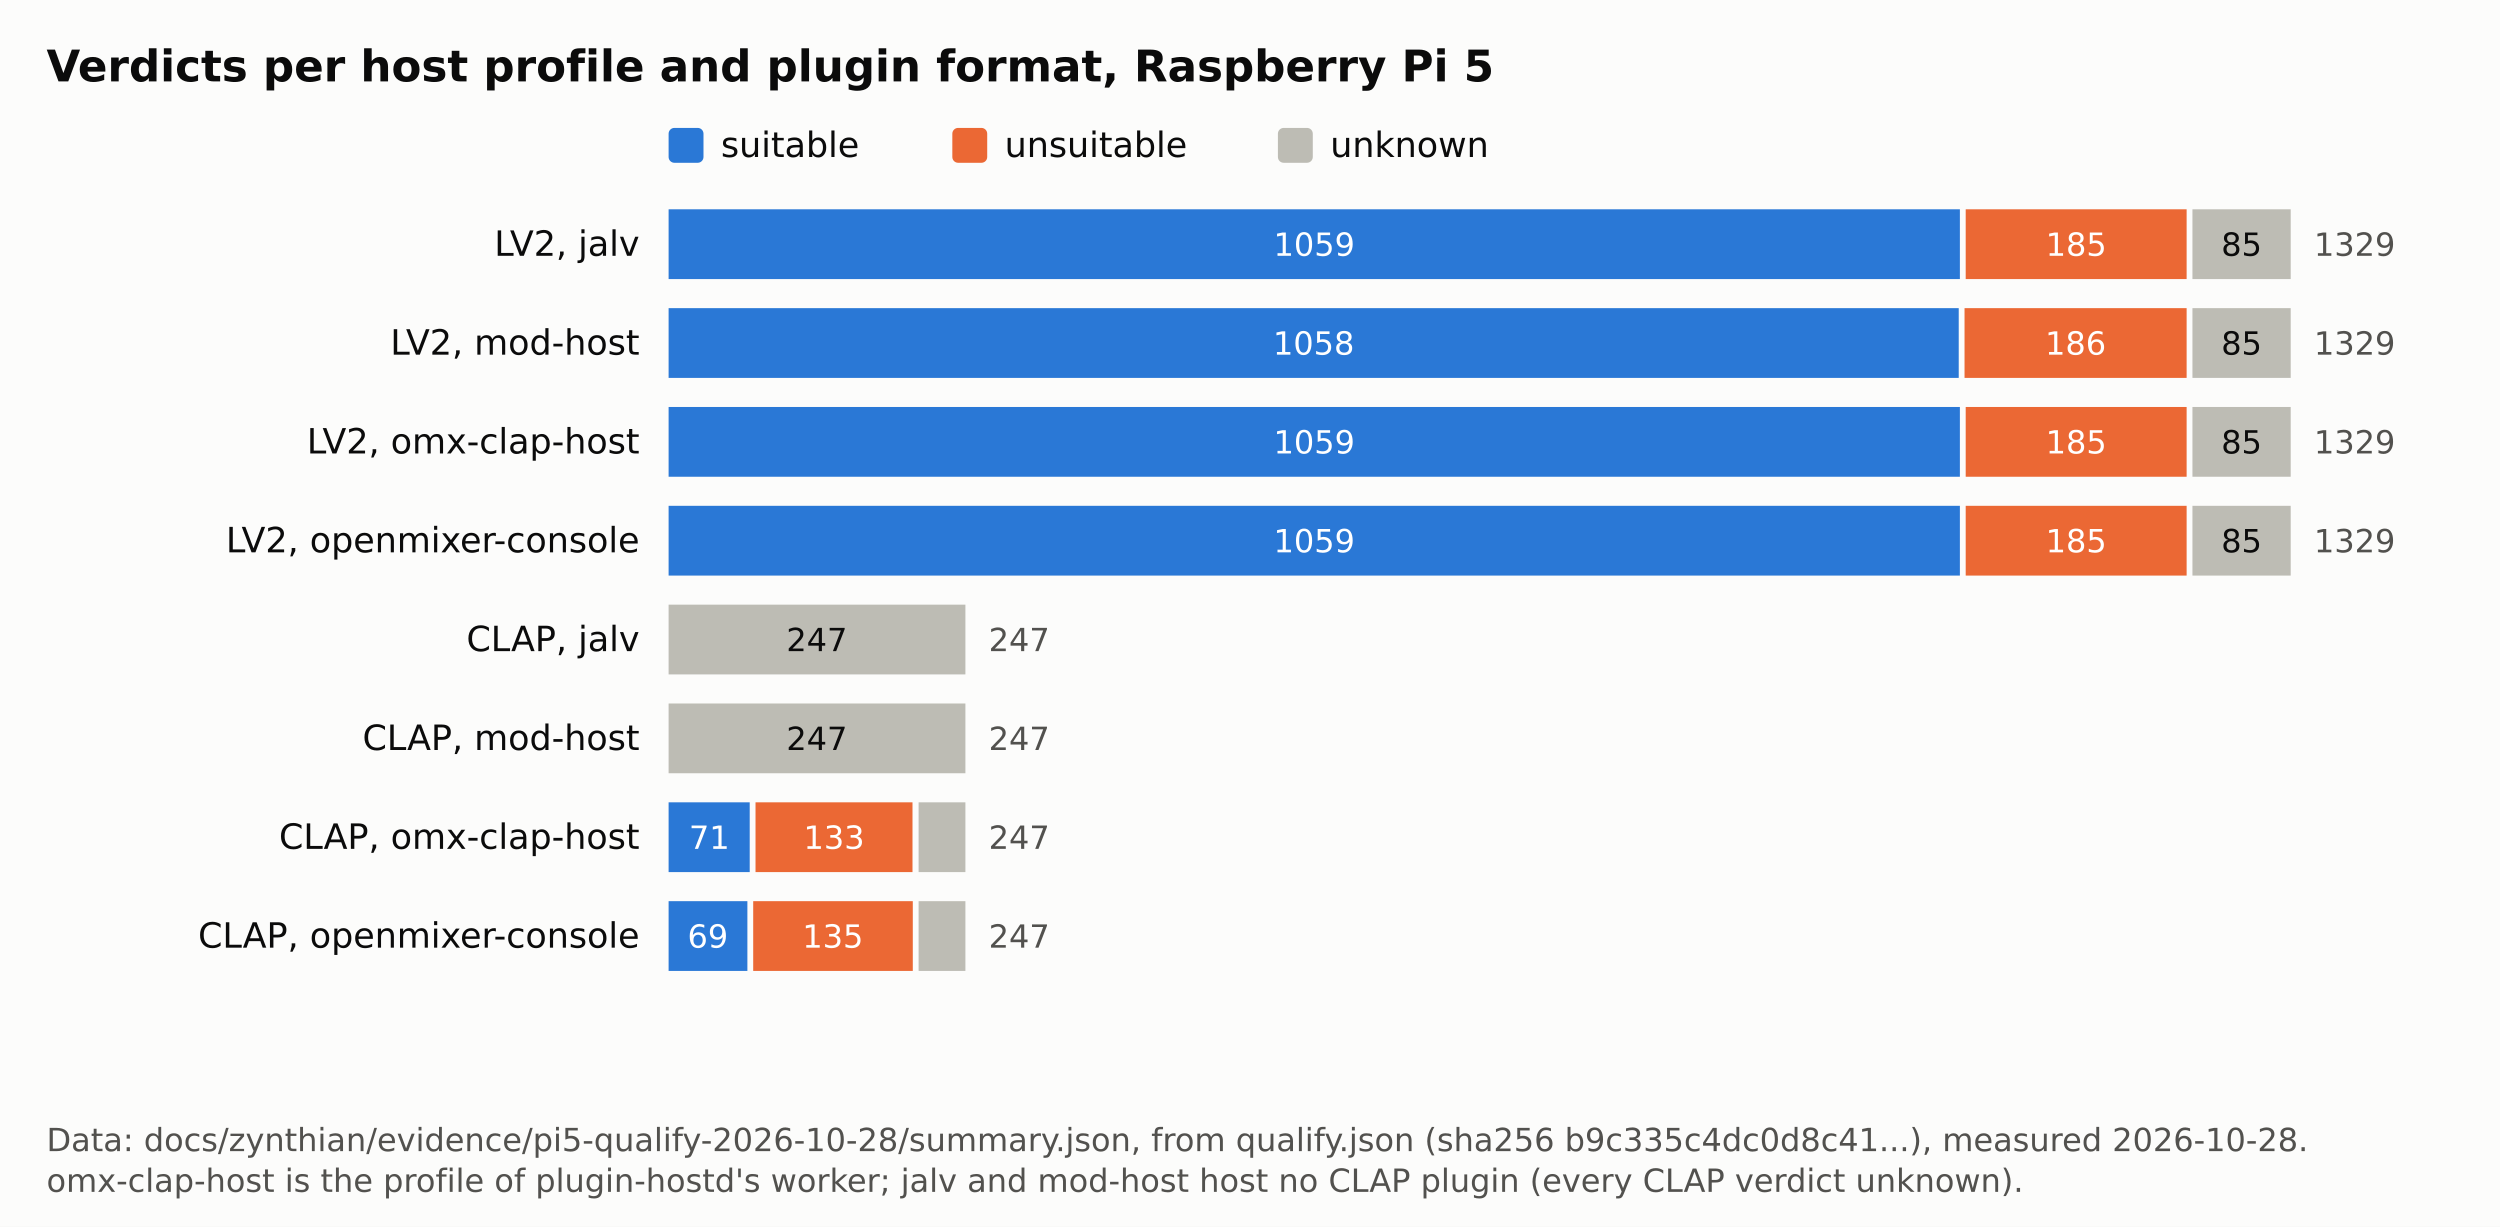
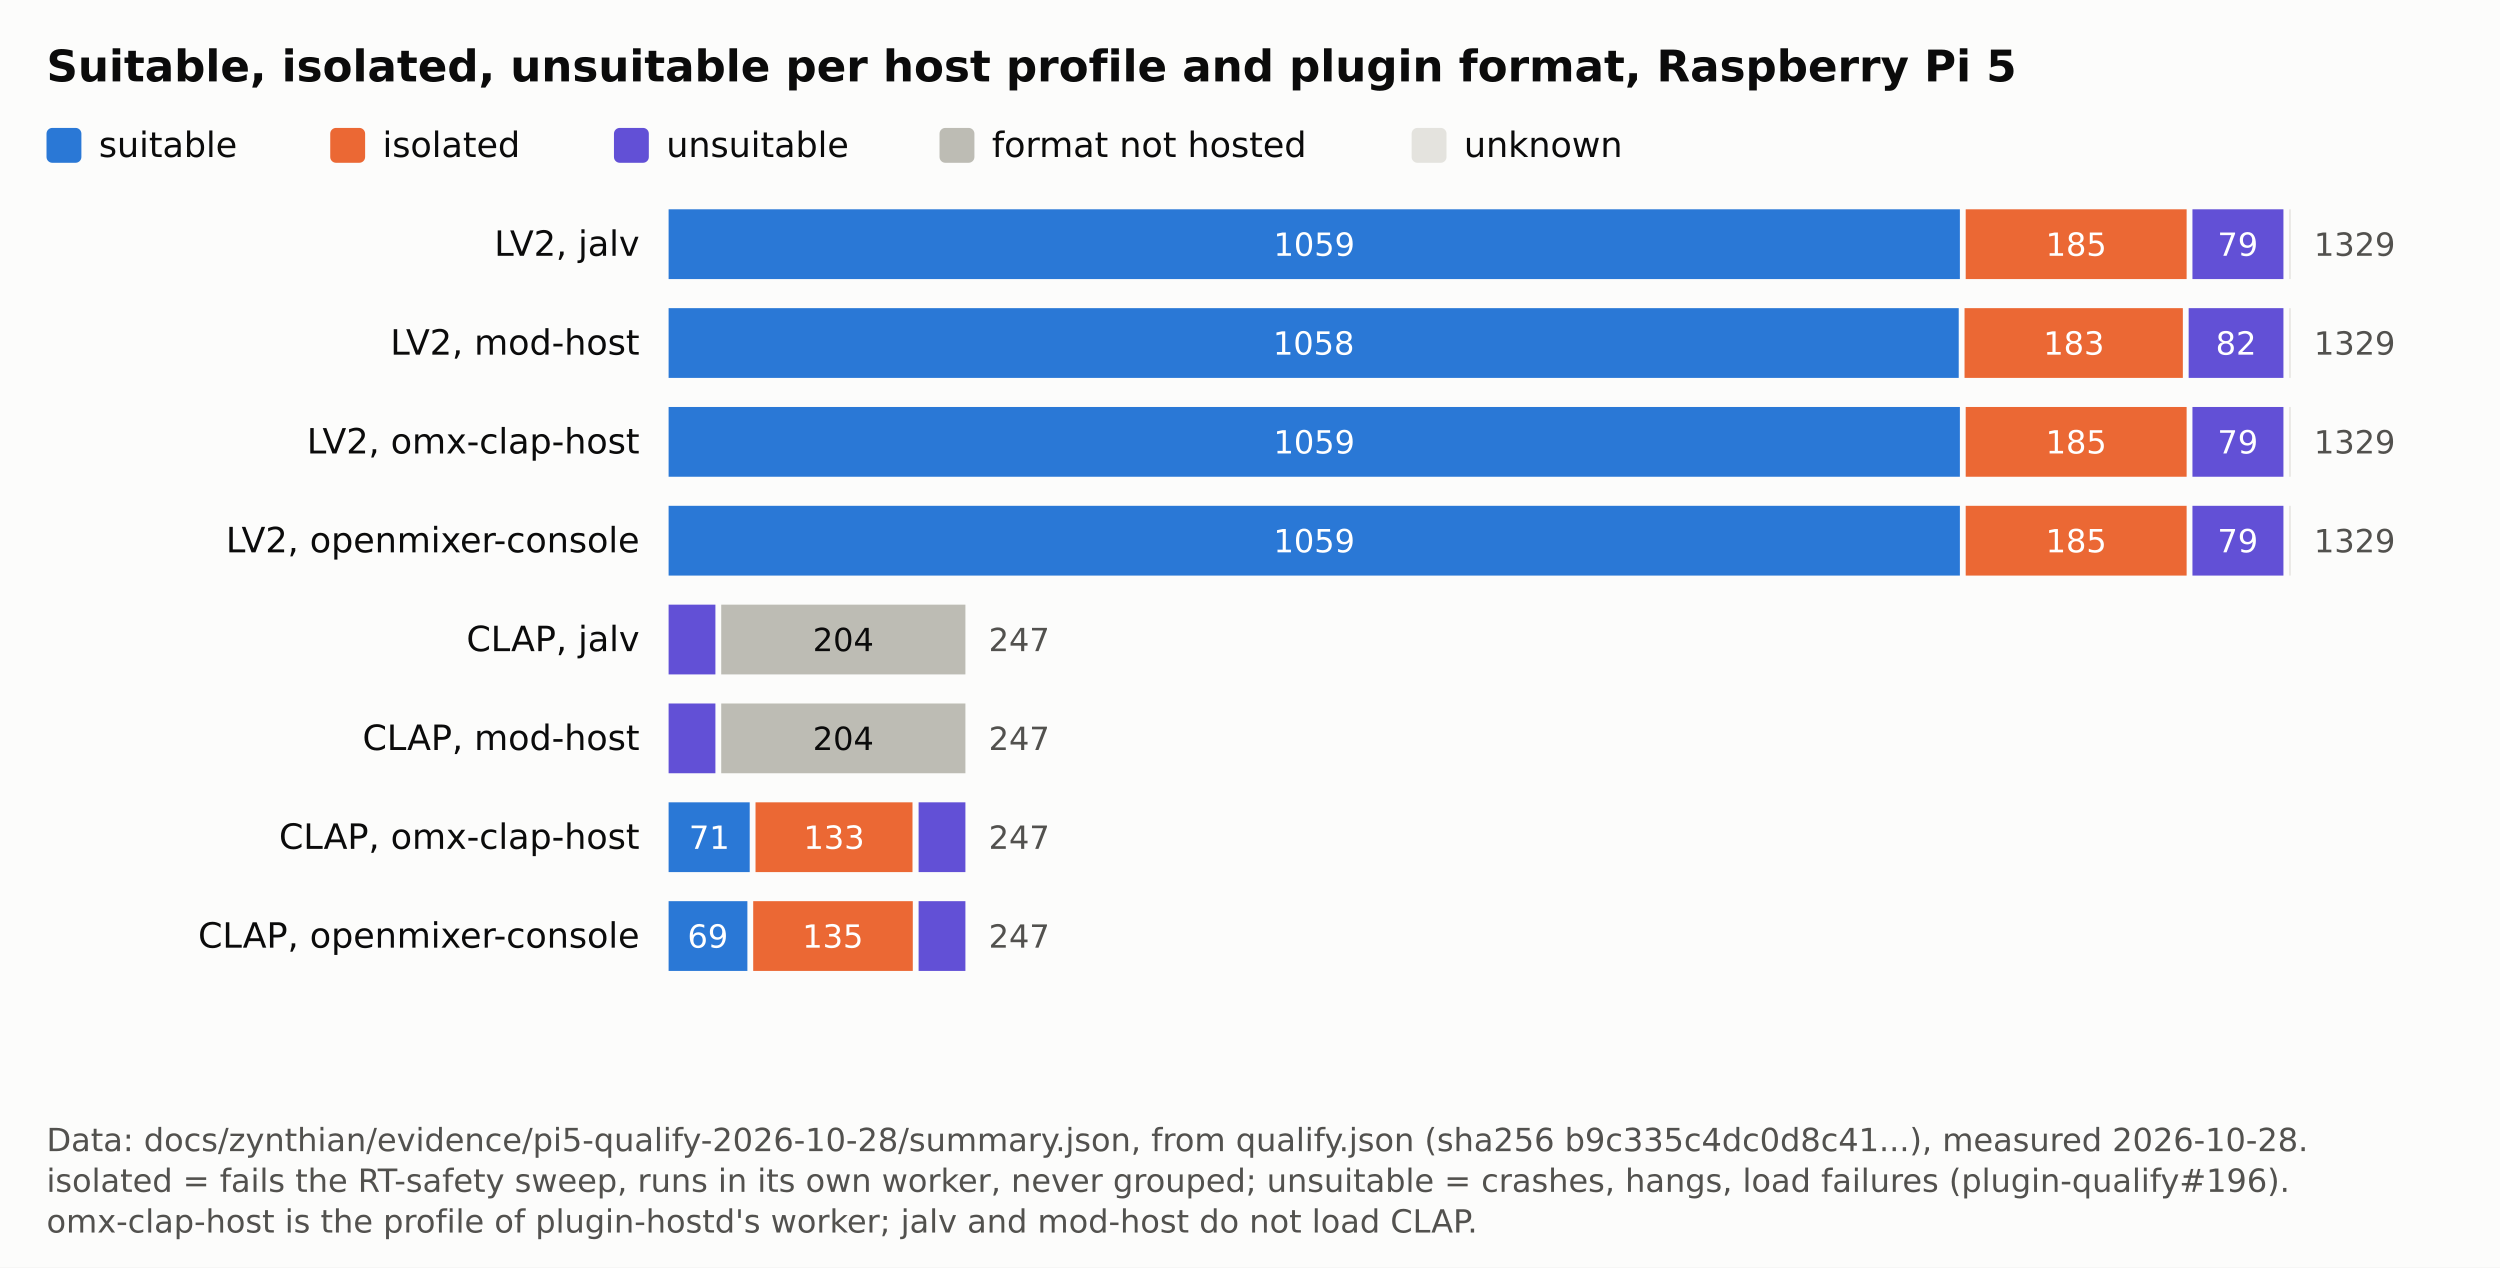
- <svg xmlns="http://www.w3.org/2000/svg" width="860" height="422" viewBox="0 0 860 422" role="img" font-family="DejaVu Sans, Helvetica, Arial, sans-serif">
-   <rect x="0" y="0" width="860" height="422" fill="#fcfcfb" />
-   <text x="16.0" y="28.0" font-size="15" fill="#0b0b0b" text-anchor="start" font-weight="bold">Verdicts per host profile and plugin format, Raspberry Pi 5</text>
-   <rect x="230.0" y="44.0" width="12.0" height="12.0" rx="2" fill="#2a78d6" />
-   <text x="248.0" y="54.0" font-size="12" fill="#0b0b0b" text-anchor="start" font-weight="normal">suitable</text>
-   <rect x="327.6" y="44.0" width="12.0" height="12.0" rx="2" fill="#eb6834" />
-   <text x="345.6" y="54.0" font-size="12" fill="#0b0b0b" text-anchor="start" font-weight="normal">unsuitable</text>
-   <rect x="439.6" y="44.0" width="12.0" height="12.0" rx="2" fill="#bdbcb4" />
-   <text x="457.6" y="54.0" font-size="12" fill="#0b0b0b" text-anchor="start" font-weight="normal">unknown</text>
+ <svg xmlns="http://www.w3.org/2000/svg" width="860" height="436" viewBox="0 0 860 436" role="img" font-family="DejaVu Sans, Helvetica, Arial, sans-serif">
+   <rect x="0" y="0" width="860" height="436" fill="#fcfcfb" />
+   <text x="16.0" y="28.0" font-size="15" fill="#0b0b0b" text-anchor="start" font-weight="bold">Suitable, isolated, unsuitable per host profile and plugin format, Raspberry Pi 5</text>
+   <rect x="16.0" y="44.0" width="12.0" height="12.0" rx="2" fill="#2a78d6" />
+   <text x="34.0" y="54.0" font-size="12" fill="#0b0b0b" text-anchor="start" font-weight="normal">suitable</text>
+   <rect x="113.6" y="44.0" width="12.0" height="12.0" rx="2" fill="#eb6834" />
+   <text x="131.6" y="54.0" font-size="12" fill="#0b0b0b" text-anchor="start" font-weight="normal">isolated</text>
+   <rect x="211.2" y="44.0" width="12.0" height="12.0" rx="2" fill="#6250d6" />
+   <text x="229.2" y="54.0" font-size="12" fill="#0b0b0b" text-anchor="start" font-weight="normal">unsuitable</text>
+   <rect x="323.2" y="44.0" width="12.0" height="12.0" rx="2" fill="#bdbcb4" />
+   <text x="341.2" y="54.0" font-size="12" fill="#0b0b0b" text-anchor="start" font-weight="normal">format not hosted</text>
+   <rect x="485.6" y="44.0" width="12.0" height="12.0" rx="2" fill="#e4e3de" />
+   <text x="503.6" y="54.0" font-size="12" fill="#0b0b0b" text-anchor="start" font-weight="normal">unknown</text>
  <text x="220.0" y="88.0" font-size="12" fill="#0b0b0b" text-anchor="end" font-weight="normal">LV2, jalv</text>
  <rect x="230.0" y="72.0" width="444.2" height="24.0" rx="0" fill="#2a78d6" />
  <text x="452.1" y="88.0" font-size="11" fill="#ffffff" text-anchor="middle" font-weight="normal">1059</text>
  <rect x="676.2" y="72.0" width="76.0" height="24.0" rx="0" fill="#eb6834" />
  <text x="714.2" y="88.0" font-size="11" fill="#ffffff" text-anchor="middle" font-weight="normal">185</text>
-   <rect x="754.2" y="72.0" width="33.8" height="24.0" rx="0" fill="#bdbcb4" />
-   <text x="771.1" y="88.0" font-size="11" fill="#0b0b0b" text-anchor="middle" font-weight="normal">85</text>
+   <rect x="754.2" y="72.0" width="31.3" height="24.0" rx="0" fill="#6250d6" />
+   <text x="769.8" y="88.0" font-size="11" fill="#ffffff" text-anchor="middle" font-weight="normal">79</text>
+   <rect x="787.5" y="72.0" width="0.5" height="24.0" rx="0" fill="#e4e3de" />
  <text x="796.0" y="88.0" font-size="11" fill="#52514e" text-anchor="start" font-weight="normal">1329</text>
  <text x="220.0" y="122.0" font-size="12" fill="#0b0b0b" text-anchor="end" font-weight="normal">LV2, mod-host</text>
  <rect x="230.0" y="106.0" width="443.8" height="24.0" rx="0" fill="#2a78d6" />
  <text x="451.9" y="122.0" font-size="11" fill="#ffffff" text-anchor="middle" font-weight="normal">1058</text>
-   <rect x="675.8" y="106.0" width="76.4" height="24.0" rx="0" fill="#eb6834" />
-   <text x="714.0" y="122.0" font-size="11" fill="#ffffff" text-anchor="middle" font-weight="normal">186</text>
-   <rect x="754.2" y="106.0" width="33.8" height="24.0" rx="0" fill="#bdbcb4" />
-   <text x="771.1" y="122.0" font-size="11" fill="#0b0b0b" text-anchor="middle" font-weight="normal">85</text>
+   <rect x="675.8" y="106.0" width="75.1" height="24.0" rx="0" fill="#eb6834" />
+   <text x="713.4" y="122.0" font-size="11" fill="#ffffff" text-anchor="middle" font-weight="normal">183</text>
+   <rect x="752.9" y="106.0" width="32.6" height="24.0" rx="0" fill="#6250d6" />
+   <text x="769.2" y="122.0" font-size="11" fill="#ffffff" text-anchor="middle" font-weight="normal">82</text>
+   <rect x="787.5" y="106.0" width="0.5" height="24.0" rx="0" fill="#e4e3de" />
  <text x="796.0" y="122.0" font-size="11" fill="#52514e" text-anchor="start" font-weight="normal">1329</text>
  <text x="220.0" y="156.0" font-size="12" fill="#0b0b0b" text-anchor="end" font-weight="normal">LV2, omx-clap-host</text>
  <rect x="230.0" y="140.0" width="444.2" height="24.0" rx="0" fill="#2a78d6" />
  <text x="452.1" y="156.0" font-size="11" fill="#ffffff" text-anchor="middle" font-weight="normal">1059</text>
  <rect x="676.2" y="140.0" width="76.0" height="24.0" rx="0" fill="#eb6834" />
  <text x="714.2" y="156.0" font-size="11" fill="#ffffff" text-anchor="middle" font-weight="normal">185</text>
-   <rect x="754.2" y="140.0" width="33.8" height="24.0" rx="0" fill="#bdbcb4" />
-   <text x="771.1" y="156.0" font-size="11" fill="#0b0b0b" text-anchor="middle" font-weight="normal">85</text>
+   <rect x="754.2" y="140.0" width="31.3" height="24.0" rx="0" fill="#6250d6" />
+   <text x="769.8" y="156.0" font-size="11" fill="#ffffff" text-anchor="middle" font-weight="normal">79</text>
+   <rect x="787.5" y="140.0" width="0.5" height="24.0" rx="0" fill="#e4e3de" />
  <text x="796.0" y="156.0" font-size="11" fill="#52514e" text-anchor="start" font-weight="normal">1329</text>
  <text x="220.0" y="190.0" font-size="12" fill="#0b0b0b" text-anchor="end" font-weight="normal">LV2, openmixer-console</text>
  <rect x="230.0" y="174.0" width="444.2" height="24.0" rx="0" fill="#2a78d6" />
  <text x="452.1" y="190.0" font-size="11" fill="#ffffff" text-anchor="middle" font-weight="normal">1059</text>
  <rect x="676.2" y="174.0" width="76.0" height="24.0" rx="0" fill="#eb6834" />
  <text x="714.2" y="190.0" font-size="11" fill="#ffffff" text-anchor="middle" font-weight="normal">185</text>
-   <rect x="754.2" y="174.0" width="33.8" height="24.0" rx="0" fill="#bdbcb4" />
-   <text x="771.1" y="190.0" font-size="11" fill="#0b0b0b" text-anchor="middle" font-weight="normal">85</text>
+   <rect x="754.2" y="174.0" width="31.3" height="24.0" rx="0" fill="#6250d6" />
+   <text x="769.8" y="190.0" font-size="11" fill="#ffffff" text-anchor="middle" font-weight="normal">79</text>
+   <rect x="787.5" y="174.0" width="0.5" height="24.0" rx="0" fill="#e4e3de" />
  <text x="796.0" y="190.0" font-size="11" fill="#52514e" text-anchor="start" font-weight="normal">1329</text>
  <text x="220.0" y="224.0" font-size="12" fill="#0b0b0b" text-anchor="end" font-weight="normal">CLAP, jalv</text>
-   <rect x="230.0" y="208.0" width="102.1" height="24.0" rx="0" fill="#bdbcb4" />
-   <text x="281.0" y="224.0" font-size="11" fill="#0b0b0b" text-anchor="middle" font-weight="normal">247</text>
+   <rect x="230.0" y="208.0" width="16.1" height="24.0" rx="0" fill="#6250d6" />
+   <rect x="248.1" y="208.0" width="84.0" height="24.0" rx="0" fill="#bdbcb4" />
+   <text x="290.1" y="224.0" font-size="11" fill="#0b0b0b" text-anchor="middle" font-weight="normal">204</text>
  <text x="340.1" y="224.0" font-size="11" fill="#52514e" text-anchor="start" font-weight="normal">247</text>
  <text x="220.0" y="258.0" font-size="12" fill="#0b0b0b" text-anchor="end" font-weight="normal">CLAP, mod-host</text>
-   <rect x="230.0" y="242.0" width="102.1" height="24.0" rx="0" fill="#bdbcb4" />
-   <text x="281.0" y="258.0" font-size="11" fill="#0b0b0b" text-anchor="middle" font-weight="normal">247</text>
+   <rect x="230.0" y="242.0" width="16.1" height="24.0" rx="0" fill="#6250d6" />
+   <rect x="248.1" y="242.0" width="84.0" height="24.0" rx="0" fill="#bdbcb4" />
+   <text x="290.1" y="258.0" font-size="11" fill="#0b0b0b" text-anchor="middle" font-weight="normal">204</text>
  <text x="340.1" y="258.0" font-size="11" fill="#52514e" text-anchor="start" font-weight="normal">247</text>
  <text x="220.0" y="292.0" font-size="12" fill="#0b0b0b" text-anchor="end" font-weight="normal">CLAP, omx-clap-host</text>
  <rect x="230.0" y="276.0" width="27.9" height="24.0" rx="0" fill="#2a78d6" />
  <text x="244.0" y="292.0" font-size="11" fill="#ffffff" text-anchor="middle" font-weight="normal">71</text>
  <rect x="259.9" y="276.0" width="54.0" height="24.0" rx="0" fill="#eb6834" />
  <text x="286.9" y="292.0" font-size="11" fill="#ffffff" text-anchor="middle" font-weight="normal">133</text>
-   <rect x="316.0" y="276.0" width="16.1" height="24.0" rx="0" fill="#bdbcb4" />
+   <rect x="316.0" y="276.0" width="16.1" height="24.0" rx="0" fill="#6250d6" />
  <text x="340.1" y="292.0" font-size="11" fill="#52514e" text-anchor="start" font-weight="normal">247</text>
  <text x="220.0" y="326.0" font-size="12" fill="#0b0b0b" text-anchor="end" font-weight="normal">CLAP, openmixer-console</text>
  <rect x="230.0" y="310.0" width="27.1" height="24.0" rx="0" fill="#2a78d6" />
  <text x="243.5" y="326.0" font-size="11" fill="#ffffff" text-anchor="middle" font-weight="normal">69</text>
  <rect x="259.1" y="310.0" width="54.9" height="24.0" rx="0" fill="#eb6834" />
  <text x="286.5" y="326.0" font-size="11" fill="#ffffff" text-anchor="middle" font-weight="normal">135</text>
-   <rect x="316.0" y="310.0" width="16.1" height="24.0" rx="0" fill="#bdbcb4" />
+   <rect x="316.0" y="310.0" width="16.1" height="24.0" rx="0" fill="#6250d6" />
  <text x="340.1" y="326.0" font-size="11" fill="#52514e" text-anchor="start" font-weight="normal">247</text>
  <text x="16.0" y="396.0" font-size="11" fill="#52514e" text-anchor="start" font-weight="normal">Data: docs/zynthian/evidence/pi5-qualify-2026-10-28/summary.json, from qualify.json (sha256 b9c335c4dc0d8c41...), measured 2026-10-28.</text>
-   <text x="16.0" y="410.0" font-size="11" fill="#52514e" text-anchor="start" font-weight="normal">omx-clap-host is the profile of plugin-hostd's worker; jalv and mod-host host no CLAP plugin (every CLAP verdict unknown).</text>
+   <text x="16.0" y="410.0" font-size="11" fill="#52514e" text-anchor="start" font-weight="normal">isolated = fails the RT-safety sweep, runs in its own worker, never grouped; unsuitable = crashes, hangs, load failures (plugin-qualify#196).</text>
+   <text x="16.0" y="424.0" font-size="11" fill="#52514e" text-anchor="start" font-weight="normal">omx-clap-host is the profile of plugin-hostd's worker; jalv and mod-host do not load CLAP.</text>
</svg>
